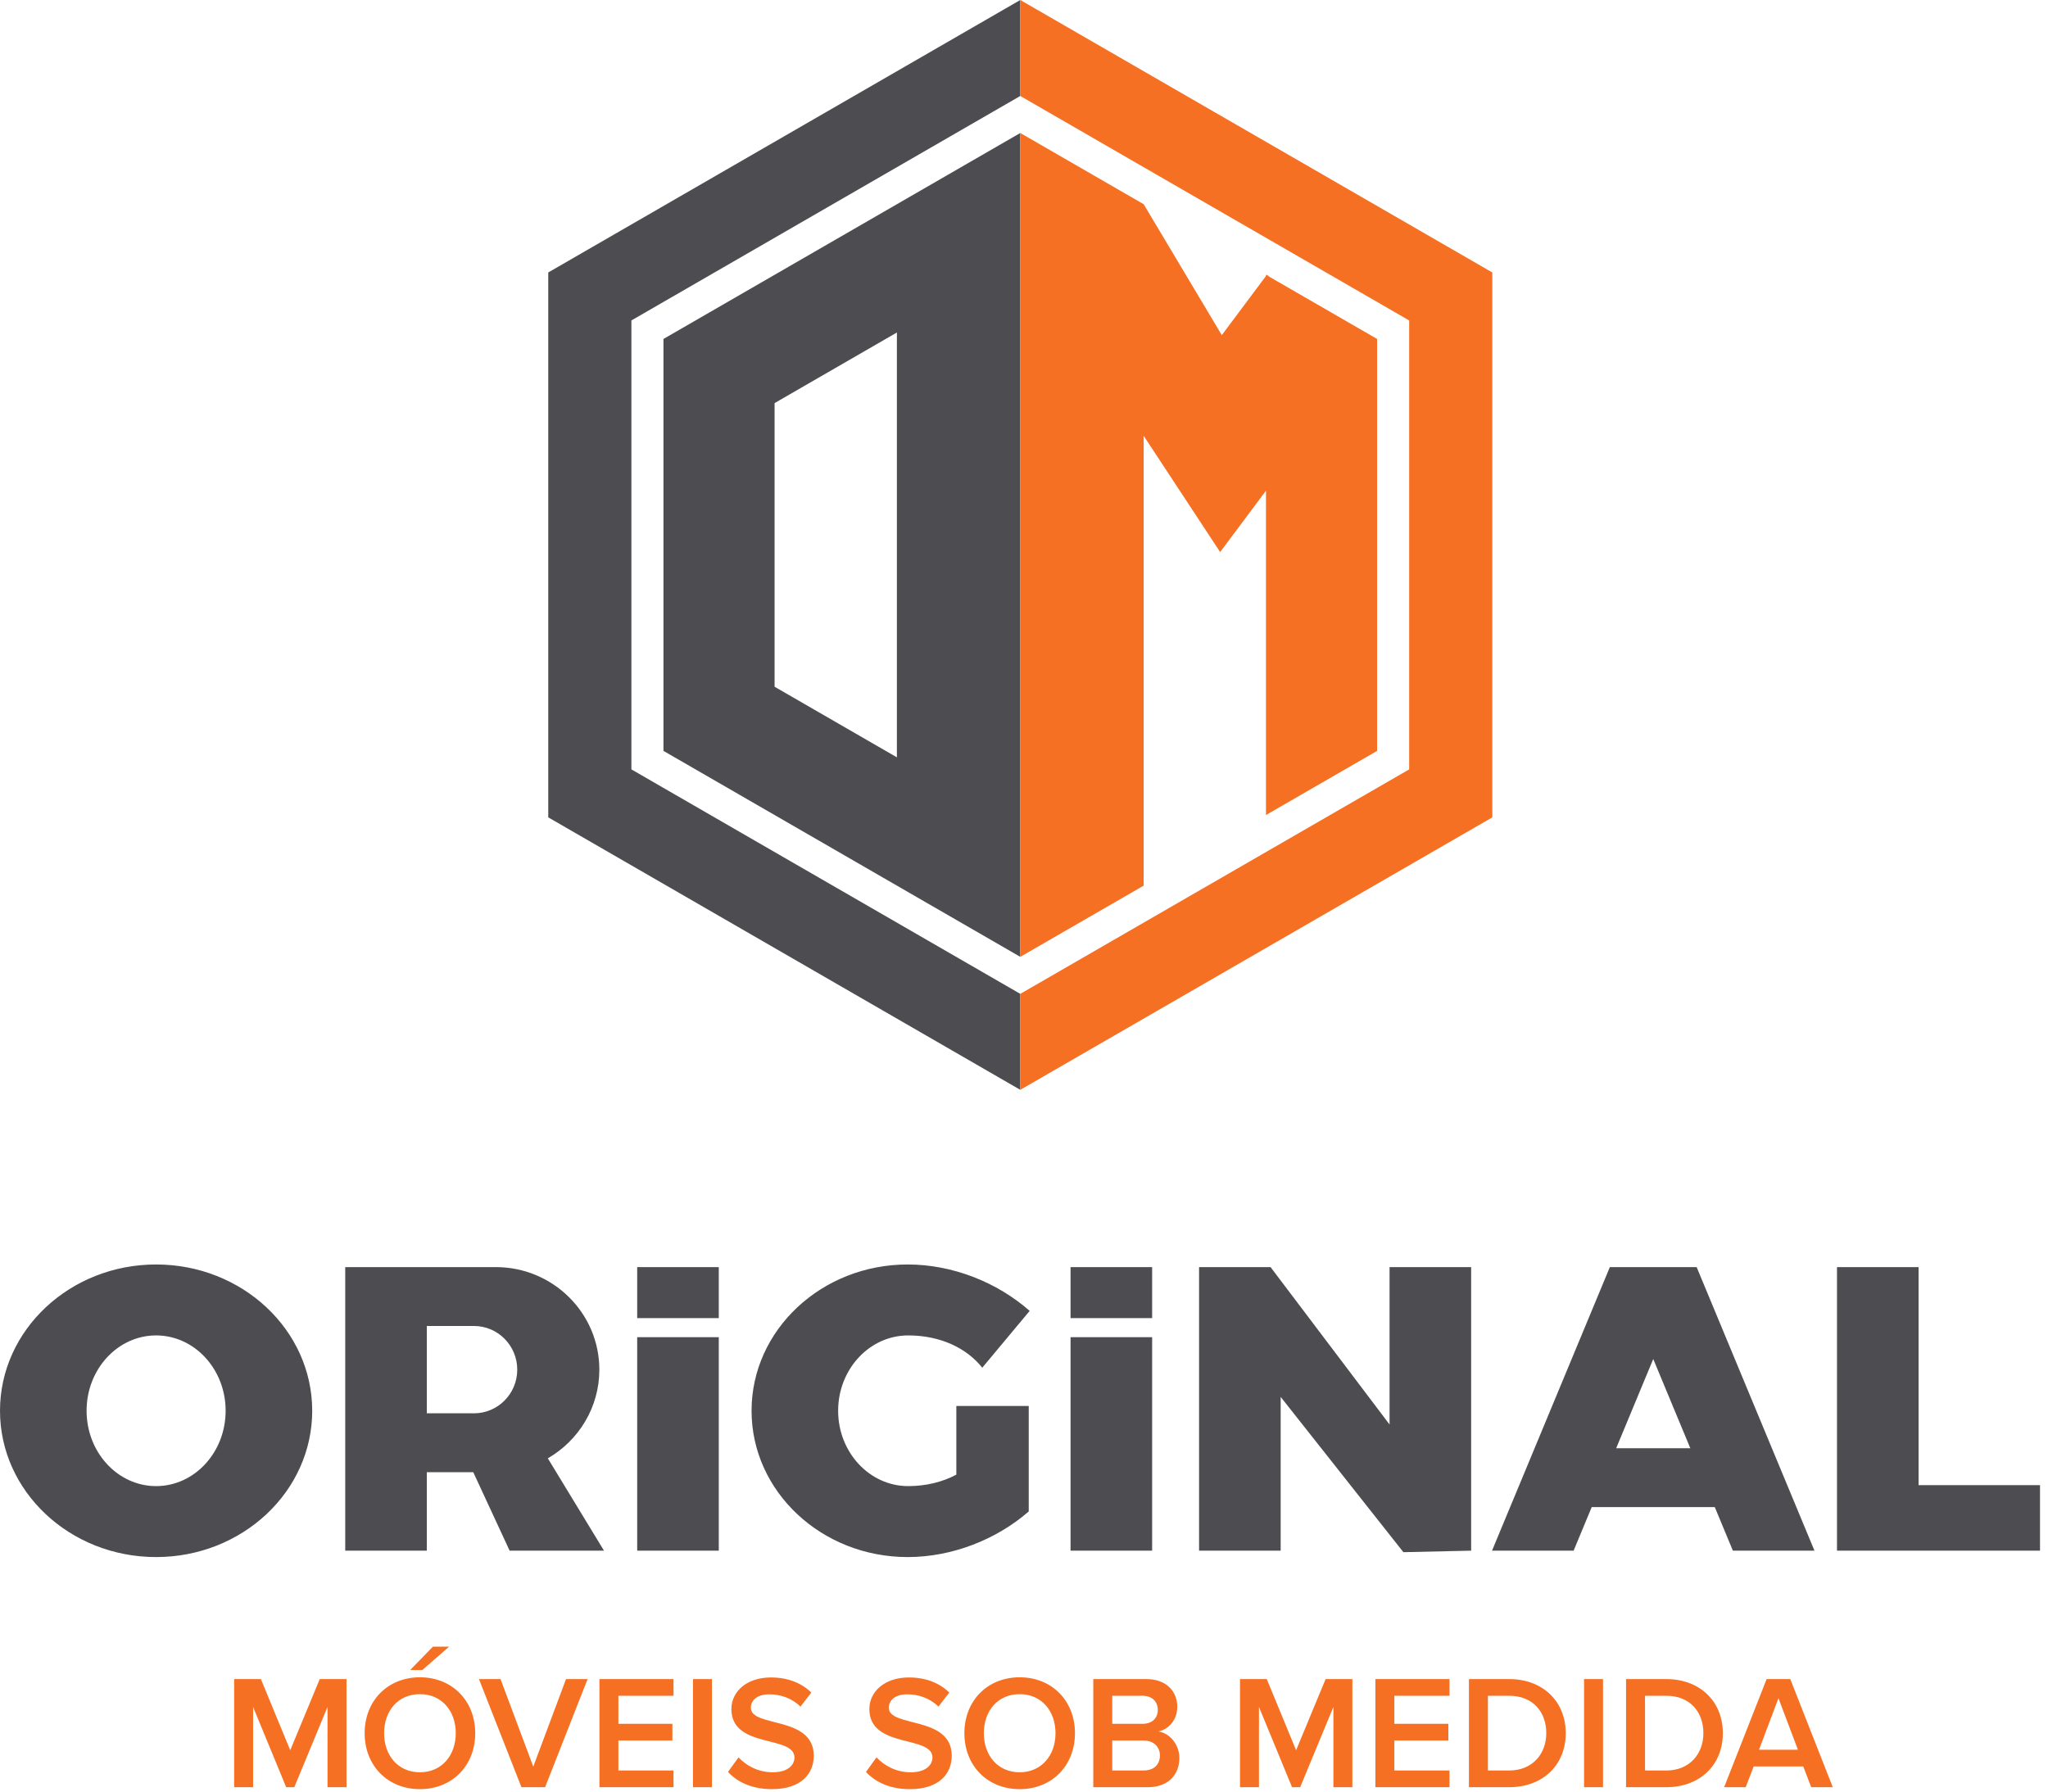
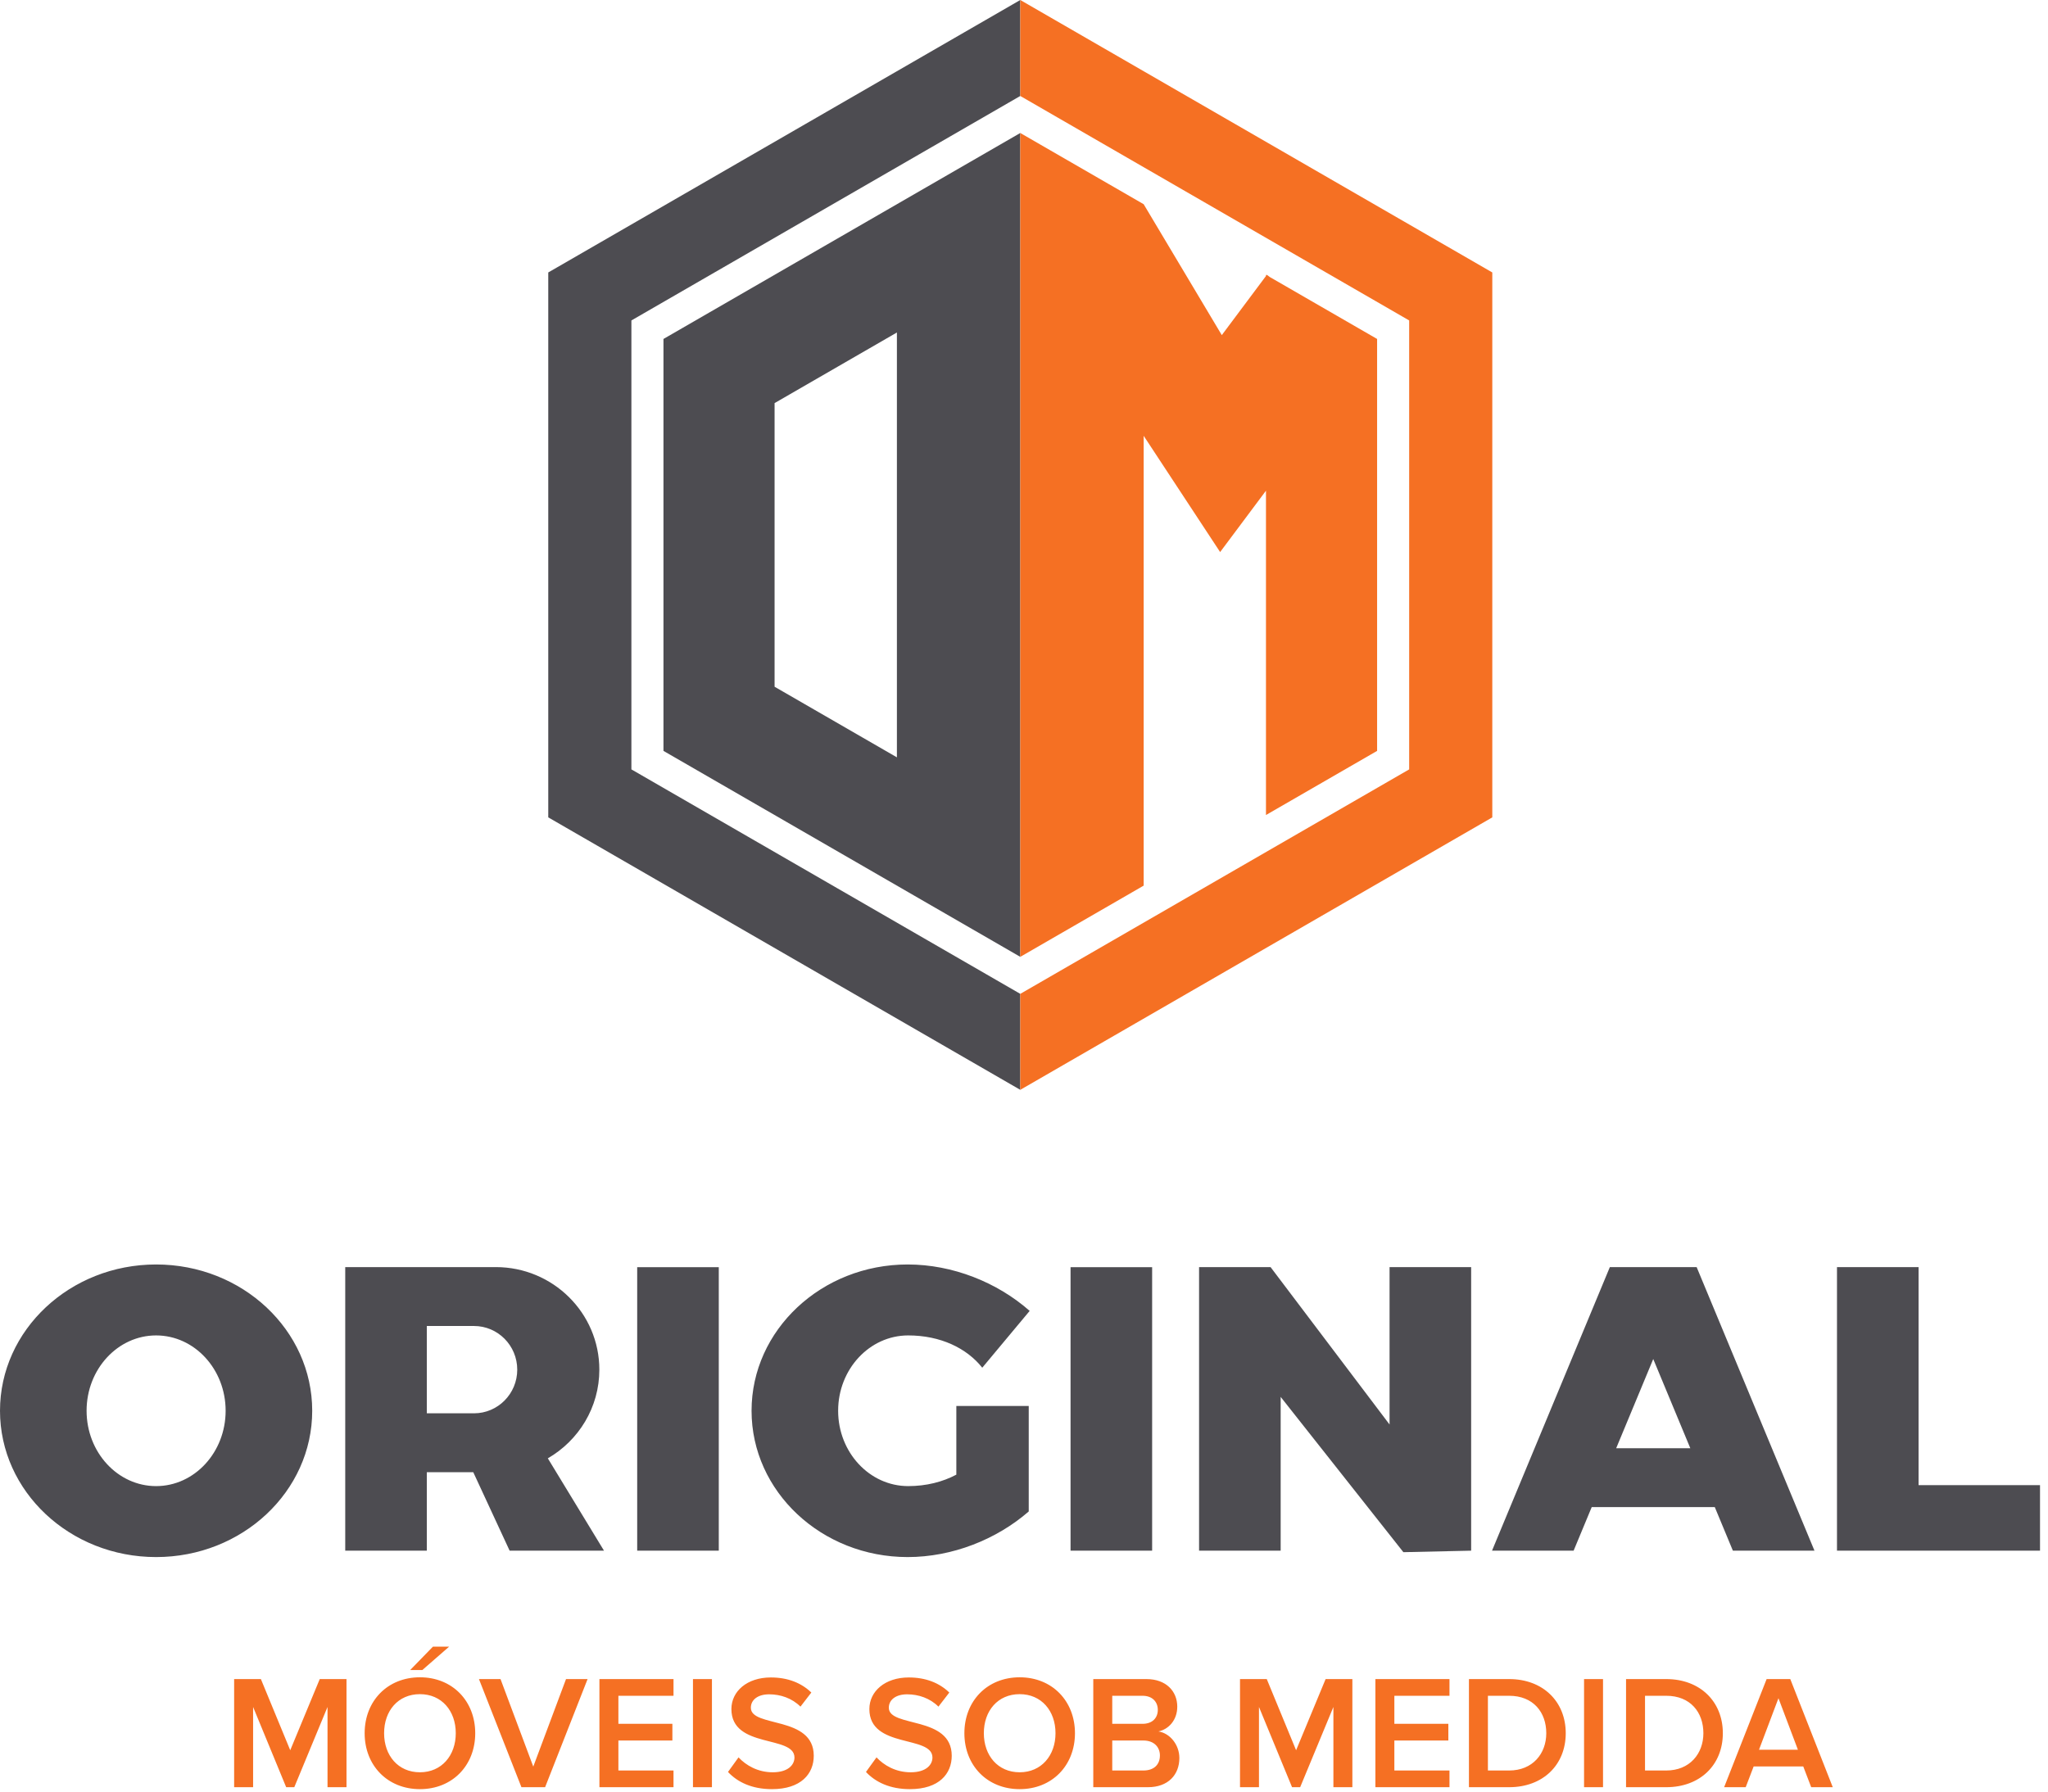
<svg xmlns="http://www.w3.org/2000/svg" width="256" height="224" viewBox="0 0 256 224" fill="none">
-   <path fill-rule="evenodd" clip-rule="evenodd" d="M128.592 175.788V188.975C124.552 192.487 119.026 194.678 113.458 194.678C102.689 194.678 93.945 186.482 93.945 176.386C93.945 166.291 102.689 158.095 113.458 158.095C119.08 158.095 124.659 160.328 128.709 163.899L122.782 171.003C120.85 168.563 117.564 166.966 113.524 166.966C108.691 166.966 104.767 171.187 104.767 176.386C104.767 181.585 108.691 185.806 113.524 185.806C115.782 185.806 117.833 185.282 119.542 184.374V175.788H128.592ZM19.513 158.095C30.283 158.095 39.026 166.291 39.026 176.386C39.026 186.482 30.283 194.678 19.513 194.678C8.744 194.678 0 186.482 0 176.386C0 166.291 8.744 158.095 19.513 158.095ZM175.422 194.066L183.894 193.878V158.423H173.695V178.104L158.821 158.423H149.884V193.878H160.083V174.651L175.422 194.066ZM89.848 167.185H79.649V193.878H89.848V167.185ZM144.017 167.185H133.819V193.878H144.017V167.185V167.185ZM229.623 193.878V158.423H239.822V185.684H255.002V193.878H229.623V193.878ZM61.557 158.43C61.696 158.425 61.835 158.423 61.975 158.423C69.118 158.423 74.918 164.169 74.918 171.246C74.918 175.975 72.328 180.109 68.478 182.333L75.5 193.878H63.703L59.159 184.069H53.353V193.878H43.154V158.423H61.557V158.43ZM212.08 158.423L226.809 193.878H216.61L214.349 188.433H198.964L196.702 193.878H186.503L201.232 158.423H212.08ZM19.513 166.966C24.31 166.966 28.204 171.187 28.204 176.386C28.204 181.585 24.31 185.806 19.513 185.806C14.717 185.806 10.823 181.585 10.823 176.386C10.823 171.187 14.717 166.966 19.513 166.966ZM206.656 169.917L202.023 181.069H211.289L206.656 169.917V169.917ZM59.251 165.787H53.353V176.704H59.251C62.234 176.704 64.656 174.259 64.656 171.246C64.656 168.233 62.234 165.787 59.251 165.787ZM89.848 158.423H79.649V164.803H89.848V158.423V158.423ZM144.017 158.423H133.819V164.803H144.017V158.423V158.423Z" fill="#4D4C51" />
-   <path d="M43.312 223.451V209.933H39.968L36.279 218.83L32.611 209.933H29.267V223.451H31.638V213.419L35.772 223.451H36.786L40.94 213.419V223.451H43.312V223.451ZM56.14 205.88H54.114L51.276 208.798H52.796L56.14 205.88ZM52.492 223.694C56.546 223.694 59.403 220.735 59.403 216.702C59.403 212.669 56.546 209.71 52.492 209.71C48.439 209.71 45.581 212.669 45.581 216.702C45.581 220.735 48.439 223.694 52.492 223.694ZM52.492 221.586C49.756 221.586 48.013 219.479 48.013 216.702C48.013 213.905 49.756 211.818 52.492 211.818C55.208 211.818 56.971 213.905 56.971 216.702C56.971 219.479 55.208 221.586 52.492 221.586ZM68.138 223.451L73.448 209.933H70.753L66.659 220.877L62.565 209.933H59.869L65.179 223.451H68.138ZM84.189 223.451V221.363H77.299V217.614H84.048V215.527H77.299V212.021H84.189V209.933H74.928V223.451H84.189ZM86.621 209.933H88.992V223.451H86.621V209.933ZM96.491 223.694C100.139 223.694 101.72 221.769 101.72 219.519C101.72 214.473 93.857 216.033 93.857 213.52C93.857 212.507 94.748 211.838 96.147 211.838C97.565 211.838 99.004 212.325 100.058 213.378L101.416 211.615C100.159 210.399 98.457 209.73 96.349 209.73C93.39 209.73 91.425 211.453 91.425 213.682C91.425 218.668 99.308 216.905 99.308 219.742C99.308 220.634 98.538 221.586 96.593 221.586C94.708 221.586 93.249 220.715 92.316 219.722L90.999 221.546C92.195 222.823 93.998 223.694 96.491 223.694V223.694ZM113.738 223.694C117.386 223.694 118.967 221.769 118.967 219.519C118.967 214.473 111.103 216.033 111.103 213.52C111.103 212.507 111.995 211.838 113.394 211.838C114.812 211.838 116.251 212.325 117.305 213.378L118.663 211.615C117.406 210.399 115.704 209.73 113.596 209.73C110.637 209.73 108.671 211.453 108.671 213.682C108.671 218.668 116.555 216.905 116.555 219.742C116.555 220.634 115.785 221.586 113.839 221.586C111.955 221.586 110.495 220.715 109.563 219.722L108.246 221.546C109.442 222.823 111.245 223.694 113.738 223.694V223.694ZM127.459 223.694C131.512 223.694 134.37 220.735 134.37 216.702C134.37 212.669 131.512 209.71 127.459 209.71C123.405 209.71 120.548 212.669 120.548 216.702C120.548 220.735 123.405 223.694 127.459 223.694ZM127.459 221.586C124.723 221.586 122.98 219.479 122.98 216.702C122.98 213.905 124.723 211.818 127.459 211.818C130.174 211.818 131.938 213.905 131.938 216.702C131.938 219.479 130.174 221.586 127.459 221.586ZM143.49 223.451C146.023 223.451 147.421 221.89 147.421 219.803C147.421 218.141 146.246 216.702 144.807 216.479C146.063 216.216 147.158 215.081 147.158 213.378C147.158 211.473 145.78 209.933 143.307 209.933H136.66V223.451H143.49V223.451ZM142.821 215.527H139.031V212.021H142.821C144.037 212.021 144.726 212.77 144.726 213.784C144.726 214.797 144.037 215.527 142.821 215.527ZM142.922 221.363H139.031V217.614H142.922C144.28 217.614 144.989 218.465 144.989 219.479C144.989 220.654 144.219 221.363 142.922 221.363ZM169.046 223.451V209.933H165.702L162.013 218.83L158.345 209.933H155.001V223.451H157.372V213.419L161.507 223.451H162.52L166.675 213.419V223.451H169.046V223.451ZM181.186 223.451V221.363H174.295V217.614H181.044V215.527H174.295V212.021H181.186V209.933H171.924V223.451H181.186ZM188.644 223.451C192.859 223.451 195.717 220.674 195.717 216.702C195.717 212.73 192.859 209.933 188.644 209.933H183.618V223.451H188.644ZM188.644 221.363H185.989V212.021H188.644C191.663 212.021 193.285 214.088 193.285 216.702C193.285 219.256 191.582 221.363 188.644 221.363ZM198.007 209.933H200.378V223.451H198.007V209.933ZM208.282 223.451C212.498 223.451 215.355 220.674 215.355 216.702C215.355 212.73 212.498 209.933 208.282 209.933H203.256V223.451H208.282ZM208.282 221.363H205.627V212.021H208.282C211.302 212.021 212.923 214.088 212.923 216.702C212.923 219.256 211.221 221.363 208.282 221.363ZM229.096 223.451L223.786 209.933H220.827L215.517 223.451H218.213L219.206 220.857H225.407L226.4 223.451H229.096V223.451ZM224.739 218.769H219.875L222.307 212.325L224.739 218.769V218.769Z" fill="#F57023" />
-   <path fill-rule="evenodd" clip-rule="evenodd" d="M127.535 16.628V119.633L82.933 93.882V42.379L127.535 16.628V16.628ZM112.113 41.571L96.823 50.399V85.862L112.113 94.689V41.571Z" fill="#4D4C51" />
-   <path fill-rule="evenodd" clip-rule="evenodd" d="M127.535 11.999L78.925 40.065V96.196L127.535 124.261V136.26L68.533 102.195V34.065L127.535 0V11.999V11.999Z" fill="#4D4C51" />
+   <path fill-rule="evenodd" clip-rule="evenodd" d="M128.592 175.788V188.975C124.552 192.487 119.026 194.678 113.458 194.678C102.689 194.678 93.945 186.482 93.945 176.386C93.945 166.291 102.689 158.095 113.458 158.095C119.08 158.095 124.659 160.328 128.709 163.899L122.782 171.003C120.85 168.563 117.564 166.966 113.524 166.966C108.691 166.966 104.767 171.187 104.767 176.386C104.767 181.585 108.691 185.806 113.524 185.806C115.782 185.806 117.833 185.282 119.542 184.374V175.788H128.592ZM19.513 158.095C30.283 158.095 39.026 166.291 39.026 176.386C39.026 186.482 30.283 194.678 19.513 194.678C8.744 194.678 0 186.482 0 176.386C0 166.291 8.744 158.095 19.513 158.095ZM175.422 194.066L183.894 193.878V158.423H173.695V178.104L158.821 158.423H149.884V193.878H160.083V174.651L175.422 194.066ZM89.848 158.43H79.649V193.878H89.848V158.43ZM144.017 158.43H133.819V193.878H144.017V158.43ZM229.623 193.878V158.423H239.822V185.684H255.002V193.878H229.623ZM61.557 158.43C61.696 158.425 61.835 158.423 61.975 158.423C69.118 158.423 74.918 164.169 74.918 171.246C74.918 175.975 72.328 180.109 68.478 182.333L75.5 193.878H63.703L59.159 184.069H53.353V193.878H43.154V158.423H61.557V158.43ZM212.08 158.423L226.809 193.878H216.61L214.349 188.433H198.964L196.702 193.878H186.503L201.232 158.423H212.08ZM19.513 166.966C24.31 166.966 28.204 171.187 28.204 176.386C28.204 181.585 24.31 185.806 19.513 185.806C14.717 185.806 10.823 181.585 10.823 176.386C10.823 171.187 14.717 166.966 19.513 166.966ZM206.656 169.917L202.023 181.069H211.289L206.656 169.917ZM59.251 165.787H53.353V176.704H59.251C62.234 176.704 64.656 174.259 64.656 171.246C64.656 168.233 62.234 165.787 59.251 165.787Z" fill="#4D4C51" />
+   <path d="M43.312 223.451V209.933H39.968L36.279 218.83L32.611 209.933H29.267V223.451H31.638V213.419L35.772 223.451H36.786L40.94 213.419V223.451H43.312ZM56.14 205.88H54.114L51.276 208.798H52.796L56.14 205.88ZM52.492 223.694C56.546 223.694 59.403 220.735 59.403 216.702C59.403 212.669 56.546 209.71 52.492 209.71C48.439 209.71 45.581 212.669 45.581 216.702C45.581 220.735 48.439 223.694 52.492 223.694ZM52.492 221.586C49.756 221.586 48.013 219.479 48.013 216.702C48.013 213.905 49.756 211.818 52.492 211.818C55.208 211.818 56.971 213.905 56.971 216.702C56.971 219.479 55.208 221.586 52.492 221.586ZM68.138 223.451L73.448 209.933H70.753L66.659 220.877L62.565 209.933H59.869L65.179 223.451H68.138ZM84.189 223.451V221.363H77.299V217.614H84.048V215.527H77.299V212.021H84.189V209.933H74.928V223.451H84.189ZM86.621 209.933H88.992V223.451H86.621V209.933ZM96.491 223.694C100.139 223.694 101.72 221.769 101.72 219.519C101.72 214.473 93.857 216.033 93.857 213.52C93.857 212.507 94.748 211.838 96.147 211.838C97.565 211.838 99.004 212.325 100.058 213.378L101.416 211.615C100.159 210.399 98.457 209.73 96.349 209.73C93.39 209.73 91.425 211.453 91.425 213.682C91.425 218.668 99.308 216.905 99.308 219.742C99.308 220.634 98.538 221.586 96.593 221.586C94.708 221.586 93.249 220.715 92.316 219.722L90.999 221.546C92.195 222.823 93.998 223.694 96.491 223.694ZM113.738 223.694C117.386 223.694 118.967 221.769 118.967 219.519C118.967 214.473 111.103 216.033 111.103 213.52C111.103 212.507 111.995 211.838 113.394 211.838C114.812 211.838 116.251 212.325 117.305 213.378L118.663 211.615C117.406 210.399 115.704 209.73 113.596 209.73C110.637 209.73 108.671 211.453 108.671 213.682C108.671 218.668 116.555 216.905 116.555 219.742C116.555 220.634 115.785 221.586 113.839 221.586C111.955 221.586 110.495 220.715 109.563 219.722L108.246 221.546C109.442 222.823 111.245 223.694 113.738 223.694ZM127.459 223.694C131.512 223.694 134.37 220.735 134.37 216.702C134.37 212.669 131.512 209.71 127.459 209.71C123.405 209.71 120.548 212.669 120.548 216.702C120.548 220.735 123.405 223.694 127.459 223.694ZM127.459 221.586C124.723 221.586 122.98 219.479 122.98 216.702C122.98 213.905 124.723 211.818 127.459 211.818C130.174 211.818 131.938 213.905 131.938 216.702C131.938 219.479 130.174 221.586 127.459 221.586ZM143.49 223.451C146.023 223.451 147.421 221.89 147.421 219.803C147.421 218.141 146.246 216.702 144.807 216.479C146.063 216.216 147.158 215.081 147.158 213.378C147.158 211.473 145.78 209.933 143.307 209.933H136.66V223.451H143.49ZM142.821 215.527H139.031V212.021H142.821C144.037 212.021 144.726 212.77 144.726 213.784C144.726 214.797 144.037 215.527 142.821 215.527ZM142.922 221.363H139.031V217.614H142.922C144.28 217.614 144.989 218.465 144.989 219.479C144.989 220.654 144.219 221.363 142.922 221.363ZM169.046 223.451V209.933H165.702L162.013 218.83L158.345 209.933H155.001V223.451H157.372V213.419L161.507 223.451H162.52L166.675 213.419V223.451H169.046ZM181.186 223.451V221.363H174.295V217.614H181.044V215.527H174.295V212.021H181.186V209.933H171.924V223.451H181.186ZM188.644 223.451C192.859 223.451 195.717 220.674 195.717 216.702C195.717 212.73 192.859 209.933 188.644 209.933H183.618V223.451H188.644ZM188.644 221.363H185.989V212.021H188.644C191.663 212.021 193.285 214.088 193.285 216.702C193.285 219.256 191.582 221.363 188.644 221.363ZM198.007 209.933H200.378V223.451H198.007V209.933ZM208.282 223.451C212.498 223.451 215.355 220.674 215.355 216.702C215.355 212.73 212.498 209.933 208.282 209.933H203.256V223.451H208.282ZM208.282 221.363H205.627V212.021H208.282C211.302 212.021 212.923 214.088 212.923 216.702C212.923 219.256 211.221 221.363 208.282 221.363ZM229.096 223.451L223.786 209.933H220.827L215.517 223.451H218.213L219.206 220.857H225.407L226.4 223.451H229.096ZM224.739 218.769H219.875L222.307 212.325L224.739 218.769Z" fill="#F57023" />
+   <path fill-rule="evenodd" clip-rule="evenodd" d="M127.535 16.628V119.633L82.933 93.882V42.379L127.535 16.628ZM112.113 41.571L96.823 50.399V85.862L112.113 94.689V41.571Z" fill="#4D4C51" />
+   <path fill-rule="evenodd" clip-rule="evenodd" d="M127.535 11.999L78.925 40.065V96.196L127.535 124.261V136.26L68.533 102.195V34.065L127.535 0V11.999Z" fill="#4D4C51" />
  <path fill-rule="evenodd" clip-rule="evenodd" d="M127.535 0L186.537 34.065V102.195L127.535 136.26V124.261L176.146 96.196V40.065L127.535 11.999V0Z" fill="#F57023" />
  <path fill-rule="evenodd" clip-rule="evenodd" d="M142.958 54.487V110.729L127.535 119.633V16.628L142.958 25.532L152.725 41.899L158.247 34.507V34.359L158.324 34.404L158.358 34.359L158.732 34.639L172.138 42.379V93.882L158.247 101.901V61.35L152.516 69.023L142.958 54.487Z" fill="#F57023" />
</svg>
